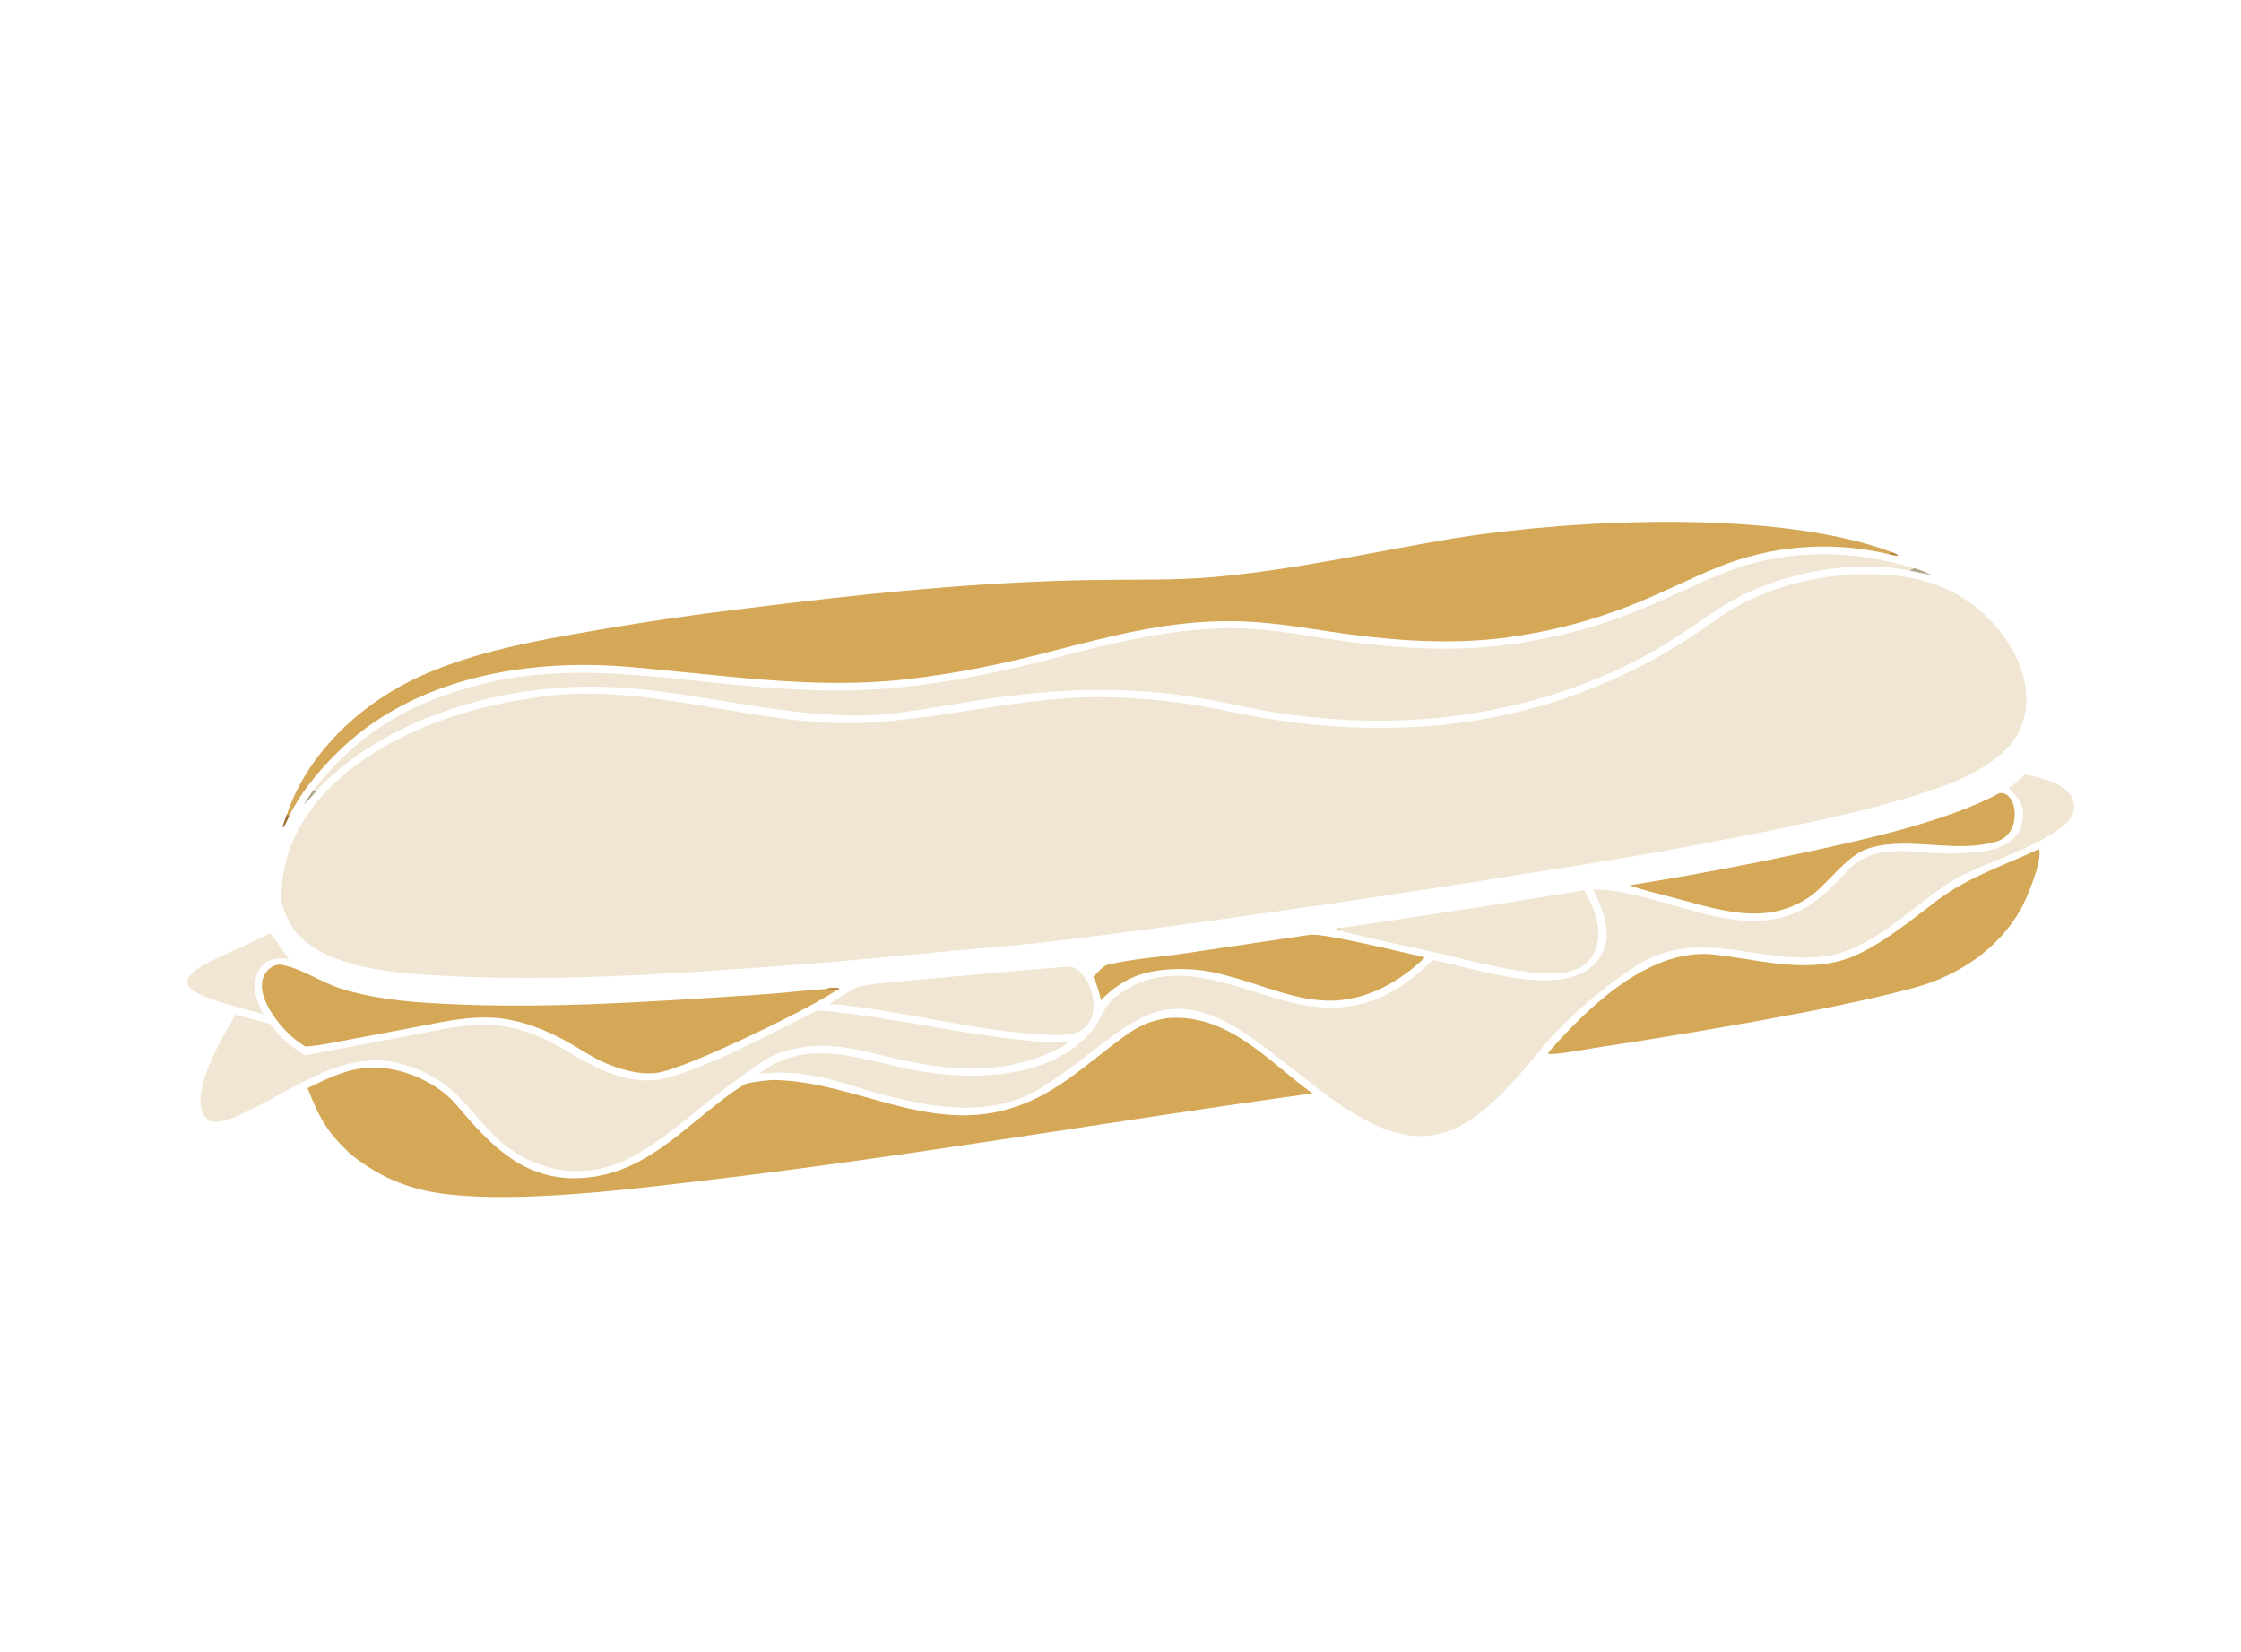
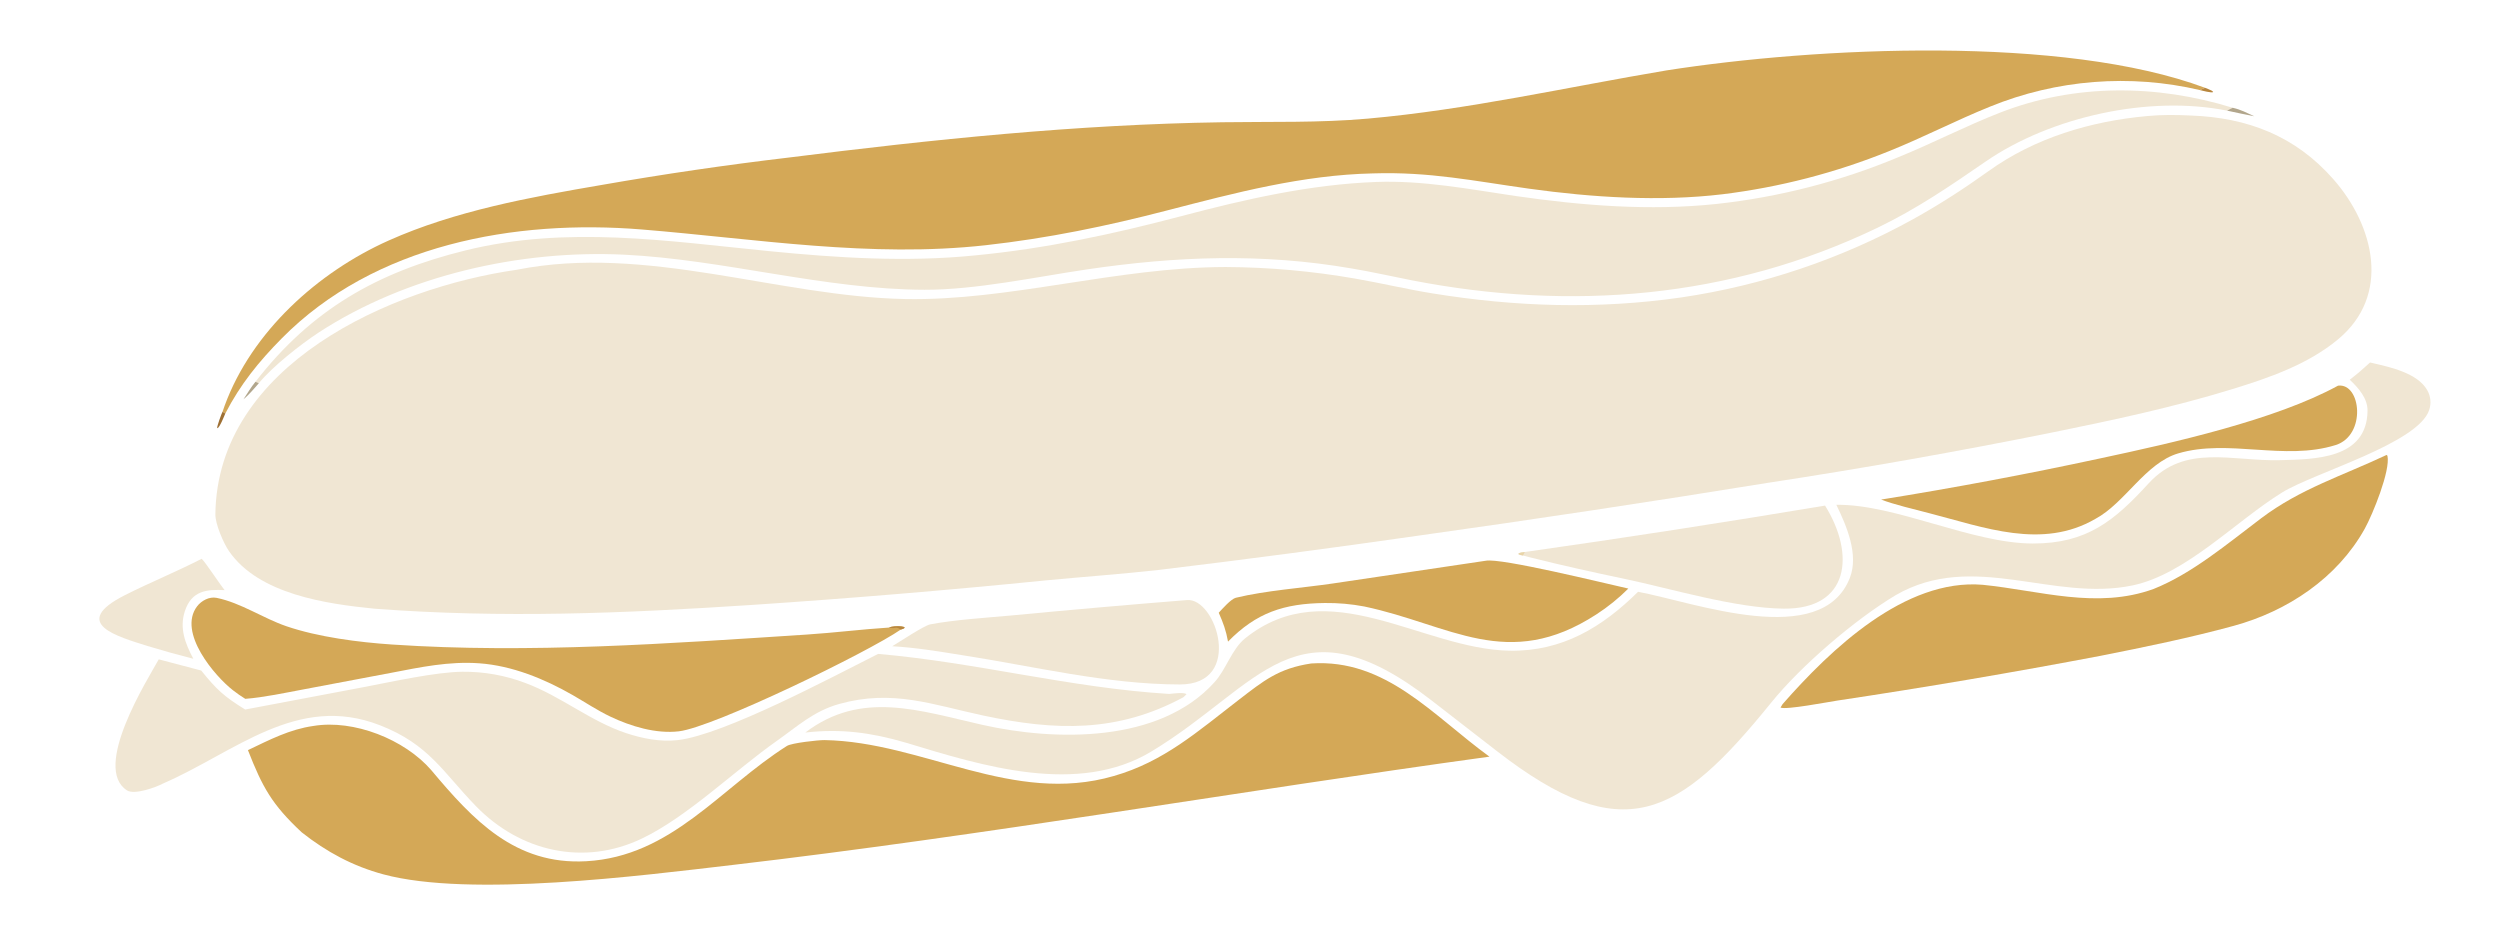
- <svg xmlns="http://www.w3.org/2000/svg" width="1216" height="896" viewBox="0 0 1216 896">
+ <svg xmlns="http://www.w3.org/2000/svg" width="1098" height="409" viewBox="58 261 1098 409">
  <path fill="#F0E6D3" d="M1001.07 311.969C1007.67 311.335 1013.6 311.423 1020.19 311.732C1045.1 312.658 1066.08 320.66 1082.85 339.754C1100.73 360.102 1108.28 390.63 1084.86 410.052C1071.46 421.165 1054.46 426.979 1038.12 431.996C1012.47 439.87 986.171 445.488 959.932 450.822C918.179 459.256 876.229 466.688 834.12 473.112C782.939 481.409 731.67 489.154 680.322 496.345C642.626 501.758 604.869 506.743 567.06 511.299C550.542 513.147 533.846 514.326 517.27 515.91C474.267 520.226 431.196 523.822 388.073 526.698C331.798 530.388 278.712 532.597 222.514 528.344C201.292 526.226 171.71 522.049 158.584 503.08C156.153 499.567 152.543 491.14 152.591 486.926C153.343 421.284 229.548 387.404 285.03 379.469C341.947 368.19 399.813 391.253 455.515 392.34C501.133 393.23 548.364 378.385 596.267 378.272C615.362 378.371 634.416 380.075 653.226 383.367C664.545 385.332 675.656 387.993 687.057 389.842C723.71 395.786 759.574 396.928 796.357 391.641C832.065 386.382 866.539 374.756 898.139 357.317C909.818 350.837 920.504 343.934 931.351 336.155C951.735 321.535 976.189 314.222 1001.07 311.969Z" />
  <path fill="#D4A857" d="M155.74 441.828C156.043 440.915 156.36 440.007 156.692 439.104C168.661 406.582 197.631 380.533 228.676 366.648C257.86 353.595 290.843 347.6 322.249 342.23C349.437 337.477 376.75 333.474 404.159 330.227C467.631 322.233 530.873 315.647 594.895 314.692C616.221 314.374 637.411 314.995 658.704 313.102C702.869 309.175 746.263 299.26 789.929 291.919C856.062 281.587 964.372 276.445 1026.43 299.557L1024.22 300.562C993.497 293.375 961.297 295.908 932.072 307.81C917.218 313.8 902.7 321.348 887.716 327.363C864.261 336.856 839.661 343.228 814.546 346.316C786.836 349.624 757.214 347.725 729.586 343.872C705.295 340.484 685.933 336.369 661.072 337.155C630.077 337.824 600.452 345.705 570.632 353.411C544.167 360.296 518.187 365.664 490.993 368.692C440.382 374.328 390.223 365.907 339.935 361.791C284.1 357.222 222.48 368.371 181.738 409.619C171.616 419.867 163.552 429.811 156.943 442.632L155.74 441.828Z" />
  <path fill="#F0E6D3" d="M1098.93 420.205L1100.18 420.49C1108 422.309 1119.71 424.894 1123.98 432.256C1125.55 434.911 1125.89 438.118 1124.91 441.042C1120.09 455.79 1074.35 468.606 1060.28 477.313C1039.82 489.971 1018.06 513.193 994.642 518.113C959.653 525.464 924.56 502.743 890.564 522.412C872.588 533.196 849.061 553.336 835.851 569.665C795.164 619.957 770.885 633.857 715.511 590.94L686.724 568.616C627.064 522.426 611.807 561.988 563.707 591.047C531.455 610.533 489.641 597.448 455.781 587.168C440.639 582.744 427.378 580.949 411.693 582.733C436.334 563.963 461.91 573.175 489.493 579.361C521.622 586.567 567.114 587.428 591.311 560.732C596.42 555.249 598.97 546.088 604.865 541.354C641.394 512.019 682.362 546.058 720.897 546.786C744.302 547.229 761.855 536.282 777.44 520.916C801.982 525.47 858.049 546.549 870.454 514.8C874.457 504.556 869.01 491.954 864.519 482.707C890.563 482.383 923.878 499.658 950.785 499.711C974.598 499.758 986.673 489.688 1001.71 473.255C1017.72 455.782 1038.37 463.705 1059.54 463.104C1074.34 462.683 1097.56 462.769 1097.82 441.432C1097.88 435.922 1093.86 431.42 1090.01 427.776C1093.4 425.177 1095.78 423.099 1098.93 420.205Z" />
  <path fill="#D4A857" d="M633.865 552.398C666.72 550.198 687.296 575.265 712.167 593.322C601.294 608.582 490.866 627.914 379.69 640.896C339.358 645.606 264.453 655.245 226.434 645.031C212.972 641.415 201.377 635.15 190.496 626.544C177.447 614.363 173.29 606.802 166.892 590.456C176.385 585.93 185.186 581.313 195.675 579.834C213.357 576.898 235.688 585.693 247.427 599.265C265.791 621.158 284.236 640.977 315.443 639.254C352.937 637.184 374.223 607.233 403.632 588.608C405.679 587.312 417.469 585.999 420.165 586.048C463.392 586.833 502.833 614.742 547.187 601.818C569.143 595.548 584.101 582.189 601.859 568.531C612.971 559.983 619.524 554.55 633.865 552.398Z" />
  <path fill="#F0E6D3" d="M170.196 428.671C194.776 397.035 223.551 380.571 262.417 370.987C306.969 360.001 350.906 366.847 395.684 371.286C425.744 374.266 456.225 376.223 486.331 373.161C517.277 370.205 547.007 363.796 577.007 355.876C604.945 348.507 633.413 341.99 662.384 340.919C683.037 340.156 703.313 344.083 723.63 347.086C752.809 351.287 782.55 353.707 811.967 350.567C839.386 347.58 866.235 340.673 891.691 330.056C906.801 323.927 921.219 316.386 936.562 310.417C969.348 297.661 1005.17 298.007 1038.59 308.328L1036.11 309.585C1001.83 302.744 958.774 312.228 930.165 331.898C914.228 342.856 900.037 352.649 882.332 361.155C817.852 392.135 747.88 397.679 678.261 384.151C669.325 382.415 660.462 380.363 651.592 378.902C612.248 372.099 574.598 373.519 535.259 379.343C512.648 382.691 486.608 388.32 464.04 388.269C420.394 388.17 375.617 374.939 332.064 372.854C286.45 370.671 236.541 381.936 198.032 406.993C190.061 412.238 177.643 421.986 171.682 429.301L170.196 428.671Z" />
  <path fill="#F0E6D3" d="M443.687 548.193C487.285 552.003 527.957 563.11 571.492 565.776C573.519 565.606 577.613 564.959 579.139 565.846C578.636 566.372 578.294 566.754 577.742 567.231C548.84 582.836 521.652 582.045 489.858 575.27C467.666 570.541 450.092 563.605 426.561 570.186C415.37 573.315 408.185 580.055 399.1 586.456C380.487 599.568 360 619.666 339.958 629.278C314.441 641.515 286.475 635.065 267.047 615.079C252.486 600.099 246.427 587.918 224.826 579.516C188.438 565.364 161.146 591.47 129.456 605.189C126.506 606.787 117.04 610.213 113.798 608.148C98.249 598.242 122.935 559.262 127.725 550.583L146.38 555.503C153.102 563.83 156.318 566.855 165.688 572.623L218.541 562.632C230.443 560.344 249.474 556.153 261.038 556.033C270.524 555.93 279.945 557.614 288.808 560.996C304.357 566.776 317.327 577.767 332.885 582.953C340.085 585.353 348.012 586.92 355.619 586.06C375.974 583.759 423.799 558.178 443.687 548.193Z" />
  <path fill="#D4A857" d="M1106.21 460.796L1106.57 461.195C1107.96 467.613 1100.06 486.993 1096.58 493.241C1084.53 514.89 1062.63 529.433 1039.06 535.868C1019.93 541.09 999.947 545.203 980.461 549.055C942.101 556.346 903.604 562.891 864.99 568.687C861.061 569.281 842.131 572.914 840.006 571.747L840.913 570.257C862.015 546.216 894.628 514.977 928.807 517.842C953.886 520.355 978.913 528.738 1003.89 519.66C1020.88 512.852 1036.45 499.668 1051.12 488.61C1068.37 475.611 1086.79 469.977 1106.21 460.796Z" />
  <path fill="#D4A857" d="M165.722 567.929C163.856 566.776 162.055 565.521 160.327 564.168C152.516 558.131 135.824 538.777 144.582 527.276C146.431 524.847 149.933 522.923 153.138 523.579C163.843 525.771 173.442 532.492 183.777 536.038C197.755 540.818 215.573 543.095 230.199 544.076C290.659 548.134 351.964 543.616 412.332 539.7C424.436 538.915 436.453 537.391 448.456 536.62C450.903 535.49 458.669 536.105 453.632 537.498C439.292 547.418 371.479 580.392 356.164 582.194C346.086 583.38 335.004 579.999 326.002 575.703C320.317 572.99 314.994 569.42 309.529 566.284C297.11 559.157 282.907 553.359 268.542 552.323C255.195 551.36 242.669 554.027 229.666 556.529L191.54 563.732C183.425 565.252 173.81 567.319 165.722 567.929Z" />
  <path fill="#B8863E" d="M448.456 536.62C450.903 535.49 458.669 536.105 453.632 537.498C450.948 535.835 451.63 537.442 448.456 536.62Z" />
  <path fill="#F0E6D3" d="M727.699 503.444C771.735 497.195 815.692 490.398 859.558 483.054C872.996 504.579 870.169 528.616 841.422 528.319C819.994 528.098 792.088 519.545 771.024 515.135C757.89 512.385 743.736 509.258 730.932 506.028L726.9 504.991C726.396 504.867 725.23 504.737 724.87 504.344C724.886 503.647 727.249 503.5 727.699 503.444Z" />
  <path fill="#E8D4A8" d="M726.9 504.991C726.396 504.867 725.23 504.737 724.87 504.344C724.886 503.647 727.249 503.5 727.699 503.444L726.9 504.991Z" />
  <path fill="#D4A857" d="M1084.87 430.38C1095.01 429.119 1097.41 452.213 1083.79 456.472C1061.26 463.514 1036.7 453.617 1014.69 460.121C1000.25 464.388 991.338 481.912 978.277 488.899C954.912 502.468 929.556 492.642 905.159 486.352C899.142 484.771 889.735 482.574 884.194 480.412C916.463 475.227 948.588 469.185 980.536 462.294C1011.87 455.6 1057.39 445.46 1084.87 430.38Z" />
  <path fill="#F0E6D3" d="M579.231 524.555C592.099 523.236 604.51 561.652 576.212 561.615C543.905 561.573 512.062 553.609 480.229 548.696C470.238 547.082 459.95 545.393 449.849 544.832C453.203 542.854 463.836 535.737 466.561 535.219C477.161 533.202 491.008 532.332 501.806 531.346C527.597 528.892 553.406 526.628 579.231 524.555Z" />
  <path fill="#D4A857" d="M710.526 507.282C717.071 505.932 762.508 517.124 773.163 519.496C768.895 523.769 764.185 527.575 759.113 530.852C720.109 556.153 694.884 535.299 657.206 527.373C651.493 526.285 645.685 525.772 639.869 525.841C621.879 526.042 609.752 530.122 597.348 542.794C596.449 537.842 595.281 534.677 593.27 530.116C594.905 528.365 598.66 524.046 600.795 523.532C614.034 520.34 629.875 519.247 643.32 517.273C665.816 513.97 688.125 510.609 710.526 507.282Z" />
  <path fill="#F0E6D3" d="M146.568 506.421C148.121 507.742 154.394 517.426 156.677 520.187C148.881 519.791 142.196 520.339 139.208 529.374C136.715 536.912 139.347 543.589 142.909 550.337C136.152 548.616 129.435 546.742 122.762 544.717C109.942 540.625 88.212 534.842 112.938 522.351C123.96 516.784 135.558 512.076 146.568 506.421Z" />
  <path fill="#B2A68C" d="M1038.59 308.328C1042.46 309.21 1044.67 310.542 1048.09 312.065C1044.24 311.367 1039.98 310.412 1036.11 309.585L1038.59 308.328Z" />
  <path fill="#B2A68C" d="M170.196 428.671L171.682 429.301C169.862 431.448 167.037 434.662 164.908 436.407C166.701 433.696 168.142 431.202 170.196 428.671Z" />
  <path fill="#9E7034" d="M156.943 442.632C156.472 443.763 154.496 448.775 153.501 449.064L153.381 448.987C153.246 448.272 155.298 442.599 155.74 441.828L156.943 442.632Z" />
  <path fill="#B8863E" d="M1026.43 299.557C1027.42 299.908 1028.41 300.344 1029.36 300.791L1029.2 300.702C1029.47 300.897 1029.93 301.148 1030 301.374C1029.71 302.049 1024.92 300.731 1024.22 300.562L1026.43 299.557Z" />
</svg>
